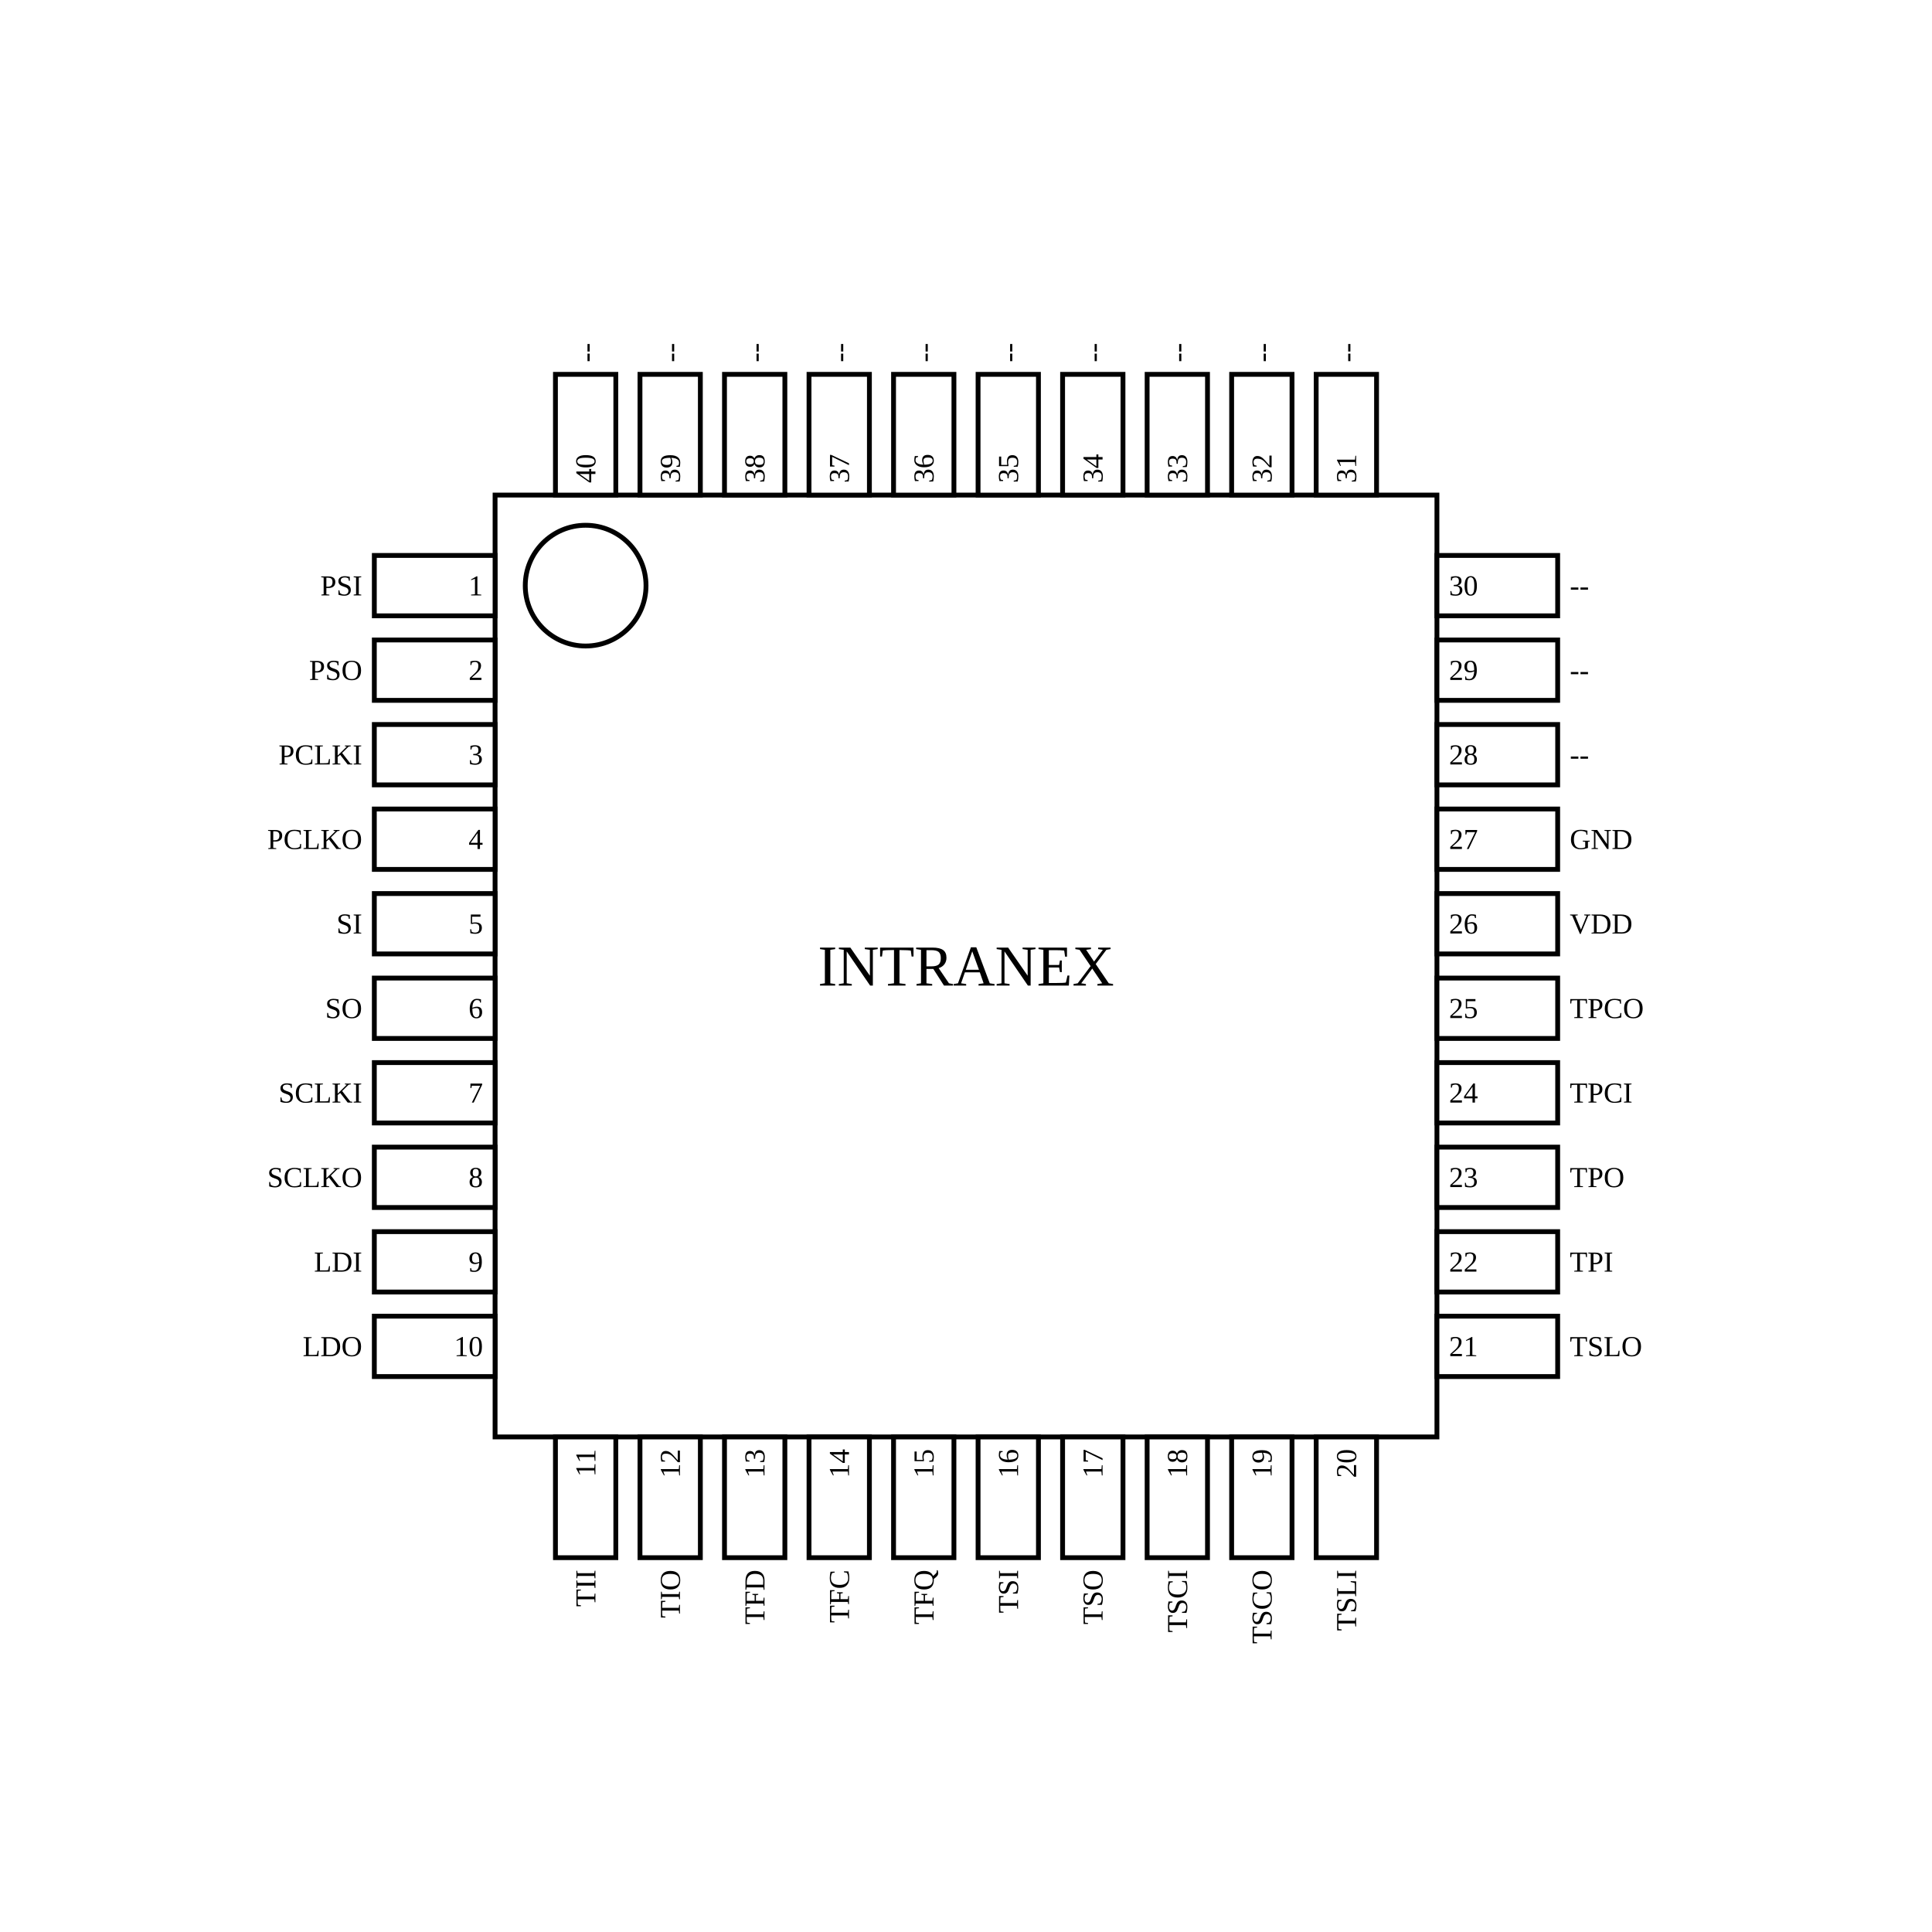
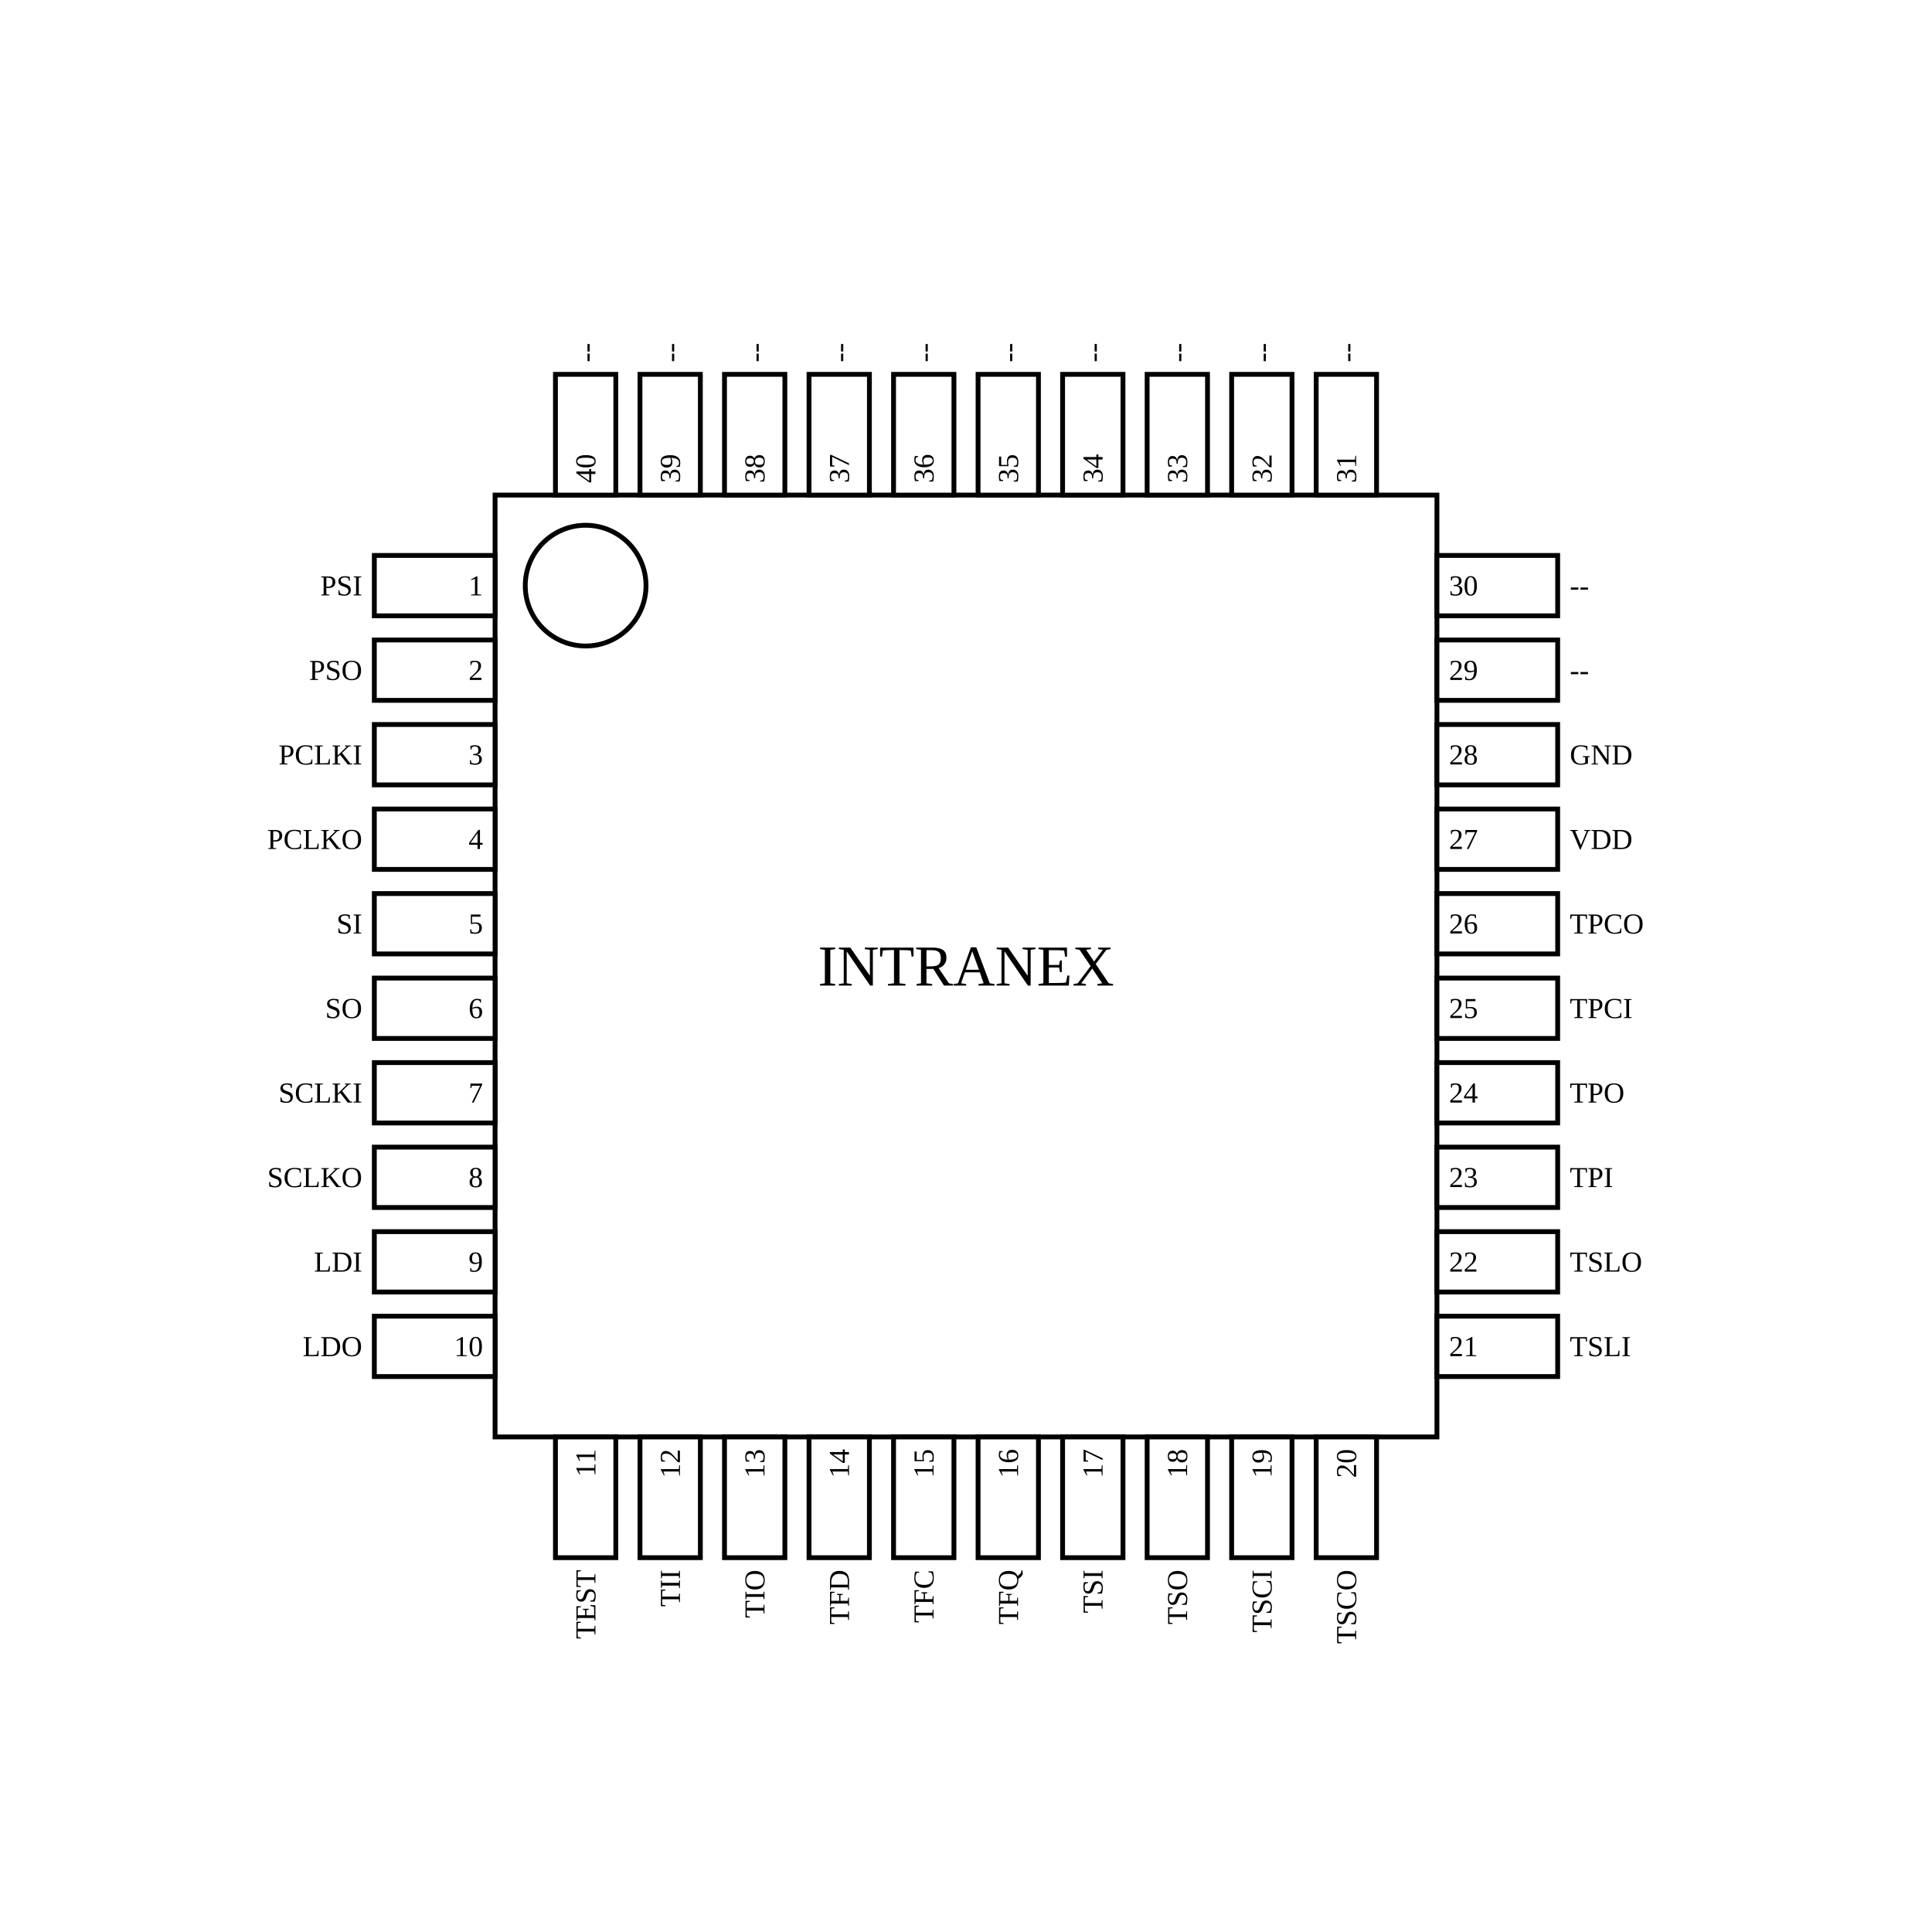
<svg xmlns="http://www.w3.org/2000/svg" xmlns:xlink="http://www.w3.org/1999/xlink" baseProfile="full" height="100%" version="1.1" viewBox="-400,-400,800,800" width="100%">
  <defs>
    <g id="side-0">
      <rect fill="rgb(255,255,255)" height="25" stroke="black" stroke-width="2" width="50" x="-50" y="25" />
      <text dominant-baseline="central" font-size="1em" text-anchor="end" x="-55" y="37.5">PSI</text>
      <text dominant-baseline="central" font-size="1em" text-anchor="end" x="-5" y="37.5">1</text>
      <rect fill="rgb(255,255,255)" height="25" stroke="black" stroke-width="2" width="50" x="-50" y="60" />
      <text dominant-baseline="central" font-size="1em" text-anchor="end" x="-55" y="72.5">PSO</text>
      <text dominant-baseline="central" font-size="1em" text-anchor="end" x="-5" y="72.5">2</text>
      <rect fill="rgb(255,255,255)" height="25" stroke="black" stroke-width="2" width="50" x="-50" y="95" />
      <text dominant-baseline="central" font-size="1em" text-anchor="end" x="-55" y="107.5">PCLKI</text>
      <text dominant-baseline="central" font-size="1em" text-anchor="end" x="-5" y="107.5">3</text>
      <rect fill="rgb(255,255,255)" height="25" stroke="black" stroke-width="2" width="50" x="-50" y="130" />
      <text dominant-baseline="central" font-size="1em" text-anchor="end" x="-55" y="142.5">PCLKO</text>
      <text dominant-baseline="central" font-size="1em" text-anchor="end" x="-5" y="142.5">4</text>
      <rect fill="rgb(255,255,255)" height="25" stroke="black" stroke-width="2" width="50" x="-50" y="165" />
      <text dominant-baseline="central" font-size="1em" text-anchor="end" x="-55" y="177.5">SI</text>
      <text dominant-baseline="central" font-size="1em" text-anchor="end" x="-5" y="177.5">5</text>
      <rect fill="rgb(255,255,255)" height="25" stroke="black" stroke-width="2" width="50" x="-50" y="200" />
      <text dominant-baseline="central" font-size="1em" text-anchor="end" x="-55" y="212.5">SO</text>
      <text dominant-baseline="central" font-size="1em" text-anchor="end" x="-5" y="212.5">6</text>
      <rect fill="rgb(255,255,255)" height="25" stroke="black" stroke-width="2" width="50" x="-50" y="235" />
      <text dominant-baseline="central" font-size="1em" text-anchor="end" x="-55" y="247.5">SCLKI</text>
      <text dominant-baseline="central" font-size="1em" text-anchor="end" x="-5" y="247.5">7</text>
      <rect fill="rgb(255,255,255)" height="25" stroke="black" stroke-width="2" width="50" x="-50" y="270" />
      <text dominant-baseline="central" font-size="1em" text-anchor="end" x="-55" y="282.5">SCLKO</text>
      <text dominant-baseline="central" font-size="1em" text-anchor="end" x="-5" y="282.5">8</text>
      <rect fill="rgb(255,255,255)" height="25" stroke="black" stroke-width="2" width="50" x="-50" y="305" />
      <text dominant-baseline="central" font-size="1em" text-anchor="end" x="-55" y="317.5">LDI</text>
      <text dominant-baseline="central" font-size="1em" text-anchor="end" x="-5" y="317.5">9</text>
      <rect fill="rgb(255,255,255)" height="25" stroke="black" stroke-width="2" width="50" x="-50" y="340" />
      <text dominant-baseline="central" font-size="1em" text-anchor="end" x="-55" y="352.5">LDO</text>
      <text dominant-baseline="central" font-size="1em" text-anchor="end" x="-5" y="352.5">10</text>
    </g>
    <g id="side-1">
      <rect fill="rgb(255,255,255)" height="25" stroke="black" stroke-width="2" width="50" x="-50" y="25" />
-       <text dominant-baseline="central" font-size="1em" text-anchor="end" x="-55" y="37.5">TII</text>
+       <text dominant-baseline="central" font-size="1em" text-anchor="end" x="-55" y="37.5">TEST</text>
      <text dominant-baseline="central" font-size="1em" text-anchor="end" x="-5" y="37.5">11</text>
      <rect fill="rgb(255,255,255)" height="25" stroke="black" stroke-width="2" width="50" x="-50" y="60" />
-       <text dominant-baseline="central" font-size="1em" text-anchor="end" x="-55" y="72.5">TIO</text>
+       <text dominant-baseline="central" font-size="1em" text-anchor="end" x="-55" y="72.5">TII</text>
      <text dominant-baseline="central" font-size="1em" text-anchor="end" x="-5" y="72.5">12</text>
      <rect fill="rgb(255,255,255)" height="25" stroke="black" stroke-width="2" width="50" x="-50" y="95" />
-       <text dominant-baseline="central" font-size="1em" text-anchor="end" x="-55" y="107.5">TFD</text>
+       <text dominant-baseline="central" font-size="1em" text-anchor="end" x="-55" y="107.5">TIO</text>
      <text dominant-baseline="central" font-size="1em" text-anchor="end" x="-5" y="107.5">13</text>
      <rect fill="rgb(255,255,255)" height="25" stroke="black" stroke-width="2" width="50" x="-50" y="130" />
-       <text dominant-baseline="central" font-size="1em" text-anchor="end" x="-55" y="142.5">TFC</text>
+       <text dominant-baseline="central" font-size="1em" text-anchor="end" x="-55" y="142.5">TFD</text>
      <text dominant-baseline="central" font-size="1em" text-anchor="end" x="-5" y="142.5">14</text>
      <rect fill="rgb(255,255,255)" height="25" stroke="black" stroke-width="2" width="50" x="-50" y="165" />
-       <text dominant-baseline="central" font-size="1em" text-anchor="end" x="-55" y="177.5">TFQ</text>
+       <text dominant-baseline="central" font-size="1em" text-anchor="end" x="-55" y="177.5">TFC</text>
      <text dominant-baseline="central" font-size="1em" text-anchor="end" x="-5" y="177.5">15</text>
      <rect fill="rgb(255,255,255)" height="25" stroke="black" stroke-width="2" width="50" x="-50" y="200" />
-       <text dominant-baseline="central" font-size="1em" text-anchor="end" x="-55" y="212.5">TSI</text>
+       <text dominant-baseline="central" font-size="1em" text-anchor="end" x="-55" y="212.5">TFQ</text>
      <text dominant-baseline="central" font-size="1em" text-anchor="end" x="-5" y="212.5">16</text>
      <rect fill="rgb(255,255,255)" height="25" stroke="black" stroke-width="2" width="50" x="-50" y="235" />
-       <text dominant-baseline="central" font-size="1em" text-anchor="end" x="-55" y="247.5">TSO</text>
+       <text dominant-baseline="central" font-size="1em" text-anchor="end" x="-55" y="247.5">TSI</text>
      <text dominant-baseline="central" font-size="1em" text-anchor="end" x="-5" y="247.5">17</text>
      <rect fill="rgb(255,255,255)" height="25" stroke="black" stroke-width="2" width="50" x="-50" y="270" />
-       <text dominant-baseline="central" font-size="1em" text-anchor="end" x="-55" y="282.5">TSCI</text>
+       <text dominant-baseline="central" font-size="1em" text-anchor="end" x="-55" y="282.5">TSO</text>
      <text dominant-baseline="central" font-size="1em" text-anchor="end" x="-5" y="282.5">18</text>
      <rect fill="rgb(255,255,255)" height="25" stroke="black" stroke-width="2" width="50" x="-50" y="305" />
-       <text dominant-baseline="central" font-size="1em" text-anchor="end" x="-55" y="317.5">TSCO</text>
+       <text dominant-baseline="central" font-size="1em" text-anchor="end" x="-55" y="317.5">TSCI</text>
      <text dominant-baseline="central" font-size="1em" text-anchor="end" x="-5" y="317.5">19</text>
      <rect fill="rgb(255,255,255)" height="25" stroke="black" stroke-width="2" width="50" x="-50" y="340" />
-       <text dominant-baseline="central" font-size="1em" text-anchor="end" x="-55" y="352.5">TSLI</text>
+       <text dominant-baseline="central" font-size="1em" text-anchor="end" x="-55" y="352.5">TSCO</text>
      <text dominant-baseline="central" font-size="1em" text-anchor="end" x="-5" y="352.5">20</text>
    </g>
    <g id="side-2">
      <rect fill="rgb(255,255,255)" height="25" stroke="black" stroke-width="2" width="50" x="0" y="-50" />
-       <text dominant-baseline="central" font-size="1em" text-anchor="start" x="55" y="-37.5">TSLO</text>
+       <text dominant-baseline="central" font-size="1em" text-anchor="start" x="55" y="-37.5">TSLI</text>
      <text dominant-baseline="central" font-size="1em" text-anchor="start" x="5" y="-37.5">21</text>
      <rect fill="rgb(255,255,255)" height="25" stroke="black" stroke-width="2" width="50" x="0" y="-85" />
-       <text dominant-baseline="central" font-size="1em" text-anchor="start" x="55" y="-72.5">TPI</text>
+       <text dominant-baseline="central" font-size="1em" text-anchor="start" x="55" y="-72.5">TSLO</text>
      <text dominant-baseline="central" font-size="1em" text-anchor="start" x="5" y="-72.5">22</text>
      <rect fill="rgb(255,255,255)" height="25" stroke="black" stroke-width="2" width="50" x="0" y="-120" />
-       <text dominant-baseline="central" font-size="1em" text-anchor="start" x="55" y="-107.5">TPO</text>
+       <text dominant-baseline="central" font-size="1em" text-anchor="start" x="55" y="-107.5">TPI</text>
      <text dominant-baseline="central" font-size="1em" text-anchor="start" x="5" y="-107.5">23</text>
      <rect fill="rgb(255,255,255)" height="25" stroke="black" stroke-width="2" width="50" x="0" y="-155" />
-       <text dominant-baseline="central" font-size="1em" text-anchor="start" x="55" y="-142.5">TPCI</text>
+       <text dominant-baseline="central" font-size="1em" text-anchor="start" x="55" y="-142.5">TPO</text>
      <text dominant-baseline="central" font-size="1em" text-anchor="start" x="5" y="-142.5">24</text>
      <rect fill="rgb(255,255,255)" height="25" stroke="black" stroke-width="2" width="50" x="0" y="-190" />
-       <text dominant-baseline="central" font-size="1em" text-anchor="start" x="55" y="-177.5">TPCO</text>
+       <text dominant-baseline="central" font-size="1em" text-anchor="start" x="55" y="-177.5">TPCI</text>
      <text dominant-baseline="central" font-size="1em" text-anchor="start" x="5" y="-177.5">25</text>
      <rect fill="rgb(255,255,255)" height="25" stroke="black" stroke-width="2" width="50" x="0" y="-225" />
-       <text dominant-baseline="central" font-size="1em" text-anchor="start" x="55" y="-212.5">VDD</text>
+       <text dominant-baseline="central" font-size="1em" text-anchor="start" x="55" y="-212.5">TPCO</text>
      <text dominant-baseline="central" font-size="1em" text-anchor="start" x="5" y="-212.5">26</text>
      <rect fill="rgb(255,255,255)" height="25" stroke="black" stroke-width="2" width="50" x="0" y="-260" />
-       <text dominant-baseline="central" font-size="1em" text-anchor="start" x="55" y="-247.5">GND</text>
+       <text dominant-baseline="central" font-size="1em" text-anchor="start" x="55" y="-247.5">VDD</text>
      <text dominant-baseline="central" font-size="1em" text-anchor="start" x="5" y="-247.5">27</text>
      <rect fill="rgb(255,255,255)" height="25" stroke="black" stroke-width="2" width="50" x="0" y="-295" />
-       <text dominant-baseline="central" font-size="1em" text-anchor="start" x="55" y="-282.5">--</text>
+       <text dominant-baseline="central" font-size="1em" text-anchor="start" x="55" y="-282.5">GND</text>
      <text dominant-baseline="central" font-size="1em" text-anchor="start" x="5" y="-282.5">28</text>
      <rect fill="rgb(255,255,255)" height="25" stroke="black" stroke-width="2" width="50" x="0" y="-330" />
      <text dominant-baseline="central" font-size="1em" text-anchor="start" x="55" y="-317.5">--</text>
      <text dominant-baseline="central" font-size="1em" text-anchor="start" x="5" y="-317.5">29</text>
      <rect fill="rgb(255,255,255)" height="25" stroke="black" stroke-width="2" width="50" x="0" y="-365" />
      <text dominant-baseline="central" font-size="1em" text-anchor="start" x="55" y="-352.5">--</text>
      <text dominant-baseline="central" font-size="1em" text-anchor="start" x="5" y="-352.5">30</text>
    </g>
    <g id="side-3">
      <rect fill="rgb(255,255,255)" height="25" stroke="black" stroke-width="2" width="50" x="0" y="-50" />
      <text dominant-baseline="central" font-size="1em" text-anchor="start" x="55" y="-37.5">--</text>
      <text dominant-baseline="central" font-size="1em" text-anchor="start" x="5" y="-37.5">31</text>
      <rect fill="rgb(255,255,255)" height="25" stroke="black" stroke-width="2" width="50" x="0" y="-85" />
      <text dominant-baseline="central" font-size="1em" text-anchor="start" x="55" y="-72.5">--</text>
      <text dominant-baseline="central" font-size="1em" text-anchor="start" x="5" y="-72.5">32</text>
      <rect fill="rgb(255,255,255)" height="25" stroke="black" stroke-width="2" width="50" x="0" y="-120" />
      <text dominant-baseline="central" font-size="1em" text-anchor="start" x="55" y="-107.5">--</text>
      <text dominant-baseline="central" font-size="1em" text-anchor="start" x="5" y="-107.5">33</text>
      <rect fill="rgb(255,255,255)" height="25" stroke="black" stroke-width="2" width="50" x="0" y="-155" />
      <text dominant-baseline="central" font-size="1em" text-anchor="start" x="55" y="-142.5">--</text>
      <text dominant-baseline="central" font-size="1em" text-anchor="start" x="5" y="-142.5">34</text>
      <rect fill="rgb(255,255,255)" height="25" stroke="black" stroke-width="2" width="50" x="0" y="-190" />
      <text dominant-baseline="central" font-size="1em" text-anchor="start" x="55" y="-177.5">--</text>
      <text dominant-baseline="central" font-size="1em" text-anchor="start" x="5" y="-177.5">35</text>
      <rect fill="rgb(255,255,255)" height="25" stroke="black" stroke-width="2" width="50" x="0" y="-225" />
      <text dominant-baseline="central" font-size="1em" text-anchor="start" x="55" y="-212.5">--</text>
      <text dominant-baseline="central" font-size="1em" text-anchor="start" x="5" y="-212.5">36</text>
      <rect fill="rgb(255,255,255)" height="25" stroke="black" stroke-width="2" width="50" x="0" y="-260" />
      <text dominant-baseline="central" font-size="1em" text-anchor="start" x="55" y="-247.5">--</text>
      <text dominant-baseline="central" font-size="1em" text-anchor="start" x="5" y="-247.5">37</text>
      <rect fill="rgb(255,255,255)" height="25" stroke="black" stroke-width="2" width="50" x="0" y="-295" />
      <text dominant-baseline="central" font-size="1em" text-anchor="start" x="55" y="-282.5">--</text>
      <text dominant-baseline="central" font-size="1em" text-anchor="start" x="5" y="-282.5">38</text>
      <rect fill="rgb(255,255,255)" height="25" stroke="black" stroke-width="2" width="50" x="0" y="-330" />
      <text dominant-baseline="central" font-size="1em" text-anchor="start" x="55" y="-317.5">--</text>
      <text dominant-baseline="central" font-size="1em" text-anchor="start" x="5" y="-317.5">39</text>
      <rect fill="rgb(255,255,255)" height="25" stroke="black" stroke-width="2" width="50" x="0" y="-365" />
      <text dominant-baseline="central" font-size="1em" text-anchor="start" x="55" y="-352.5">--</text>
      <text dominant-baseline="central" font-size="1em" text-anchor="start" x="5" y="-352.5">40</text>
    </g>
  </defs>
  <rect fill="rgb(255,255,255)" height="390" stroke="black" stroke-width="2" width="390" x="-195" y="-195" />
  <text dominant-baseline="central" font-size="2em" text-anchor="middle" x="0" y="0">INTRANEX</text>
  <use transform="translate(-195,-195)" xlink:href="#side-0" />
  <use transform="rotate(270) translate(-195,-195)" xlink:href="#side-1" />
  <use transform="translate(195,195)" xlink:href="#side-2" />
  <use transform="rotate(270) translate(195,195)" xlink:href="#side-3" />
  <circle cx="-157.5" cy="-157.5" fill="rgb(255,255,255)" r="25" stroke="black" stroke-width="2" />
</svg>
